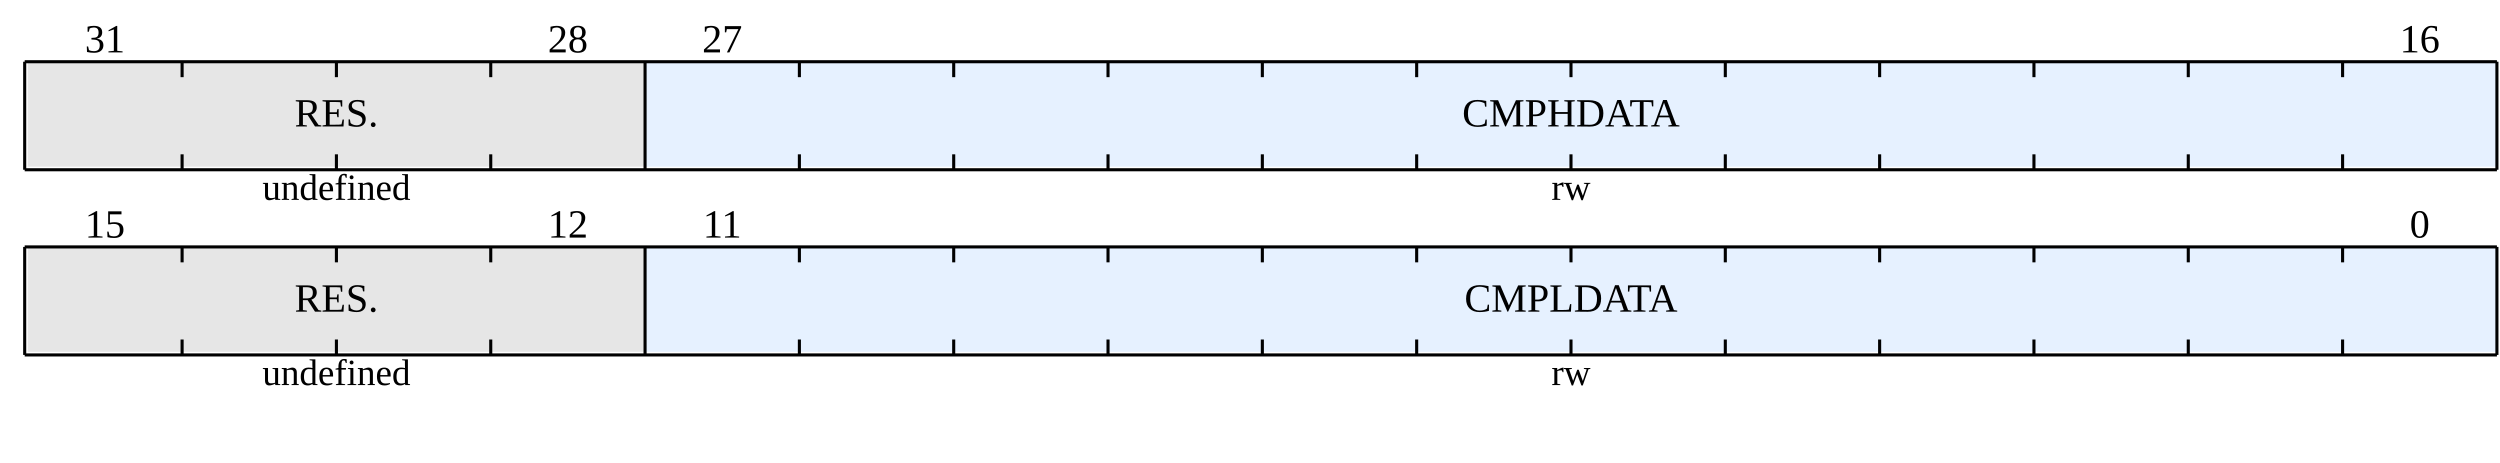
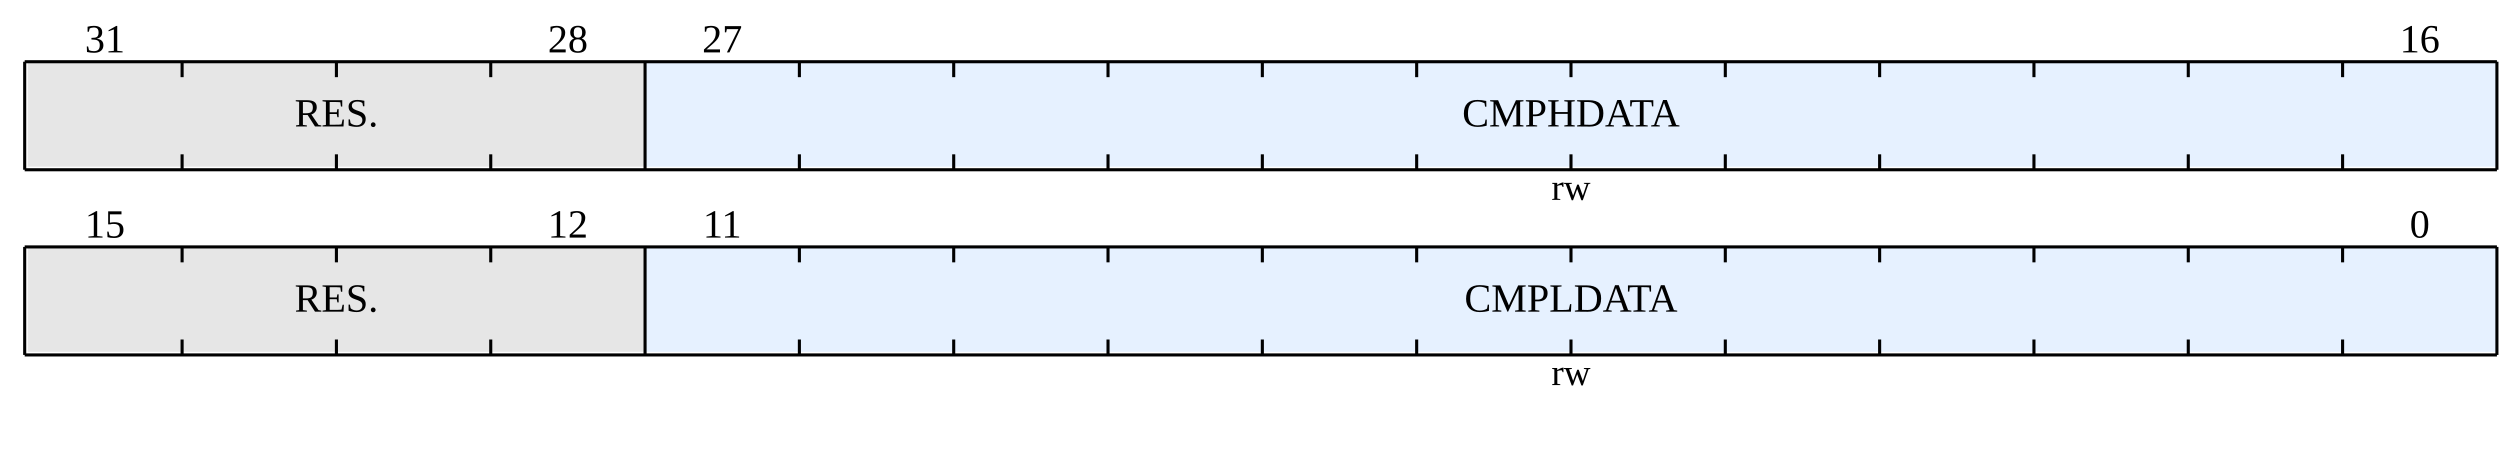
<svg xmlns="http://www.w3.org/2000/svg" width="810" height="150" viewBox="-8 0 810 150">
  <rect x="201" y="80" width="600" height="34" style="fill:#E6F1FF;" />
  <rect x="1" y="80" width="200" height="34" style="fill:#E6E6E6;" />
  <rect x="201" y="20" width="600" height="34" style="fill:#E6F1FF;" />
  <rect x="1" y="20" width="200" height="34" style="fill:#E6E6E6;" />
  <g transform="translate(501,92)">
    <text y="6" font-size="13" style="dominant-baseline:middle;text-anchor:middle;">CMPLDATA </text>
  </g>
  <g transform="translate(501,116)">
    <text y="6" font-size="12" style="dominant-baseline:middle;text-anchor:middle;">rw </text>
  </g>
  <g transform="translate(101,92)">
    <text y="6" font-size="13" style="dominant-baseline:middle;text-anchor:middle;">RES. </text>
  </g>
  <g transform="translate(101,116)">
-     <text y="6" font-size="12" style="dominant-baseline:middle;text-anchor:middle;">undefined </text>
+     <text y="6" font-size="12" style="dominant-baseline:middle;text-anchor:middle;">  </text>
  </g>
  <g transform="translate(501,32)">
    <text y="6" font-size="13" style="dominant-baseline:middle;text-anchor:middle;">CMPHDATA </text>
  </g>
  <g transform="translate(501,56)">
    <text y="6" font-size="12" style="dominant-baseline:middle;text-anchor:middle;">rw </text>
  </g>
  <g transform="translate(101,32)">
    <text y="6" font-size="13" style="dominant-baseline:middle;text-anchor:middle;">RES. </text>
  </g>
  <g transform="translate(101,56)">
-     <text y="6" font-size="12" style="dominant-baseline:middle;text-anchor:middle;">undefined </text>
+     <text y="6" font-size="12" style="dominant-baseline:middle;text-anchor:middle;">  </text>
  </g>
  <g transform="translate(176,68)">
    <text y="6" font-size="13" style="dominant-baseline:middle;text-anchor:middle;">12 </text>
  </g>
  <g transform="translate(226,68)">
    <text y="6" font-size="13" style="dominant-baseline:middle;text-anchor:middle;">11 </text>
  </g>
  <g transform="translate(-24,68)">
    <text y="6" font-size="13" style="dominant-baseline:middle;text-anchor:middle;">16 </text>
  </g>
  <g transform="translate(26,68)">
    <text y="6" font-size="13" style="dominant-baseline:middle;text-anchor:middle;">15 </text>
  </g>
  <g transform="translate(176,8)">
    <text y="6" font-size="13" style="dominant-baseline:middle;text-anchor:middle;">28 </text>
  </g>
  <g transform="translate(226,8)">
    <text y="6" font-size="13" style="dominant-baseline:middle;text-anchor:middle;">27 </text>
  </g>
  <g transform="translate(-24,8)">
    <text y="6" font-size="13" style="dominant-baseline:middle;text-anchor:middle;">32 </text>
  </g>
  <g transform="translate(26,8)">
    <text y="6" font-size="13" style="dominant-baseline:middle;text-anchor:middle;">31 </text>
  </g>
  <line x1="751" y1="80" x2="751" y2="85" stroke="black" stroke-width="1" />
  <line x1="751" y1="115" x2="751" y2="110" stroke="black" stroke-width="1" />
  <line x1="701" y1="80" x2="701" y2="85" stroke="black" stroke-width="1" />
  <line x1="701" y1="115" x2="701" y2="110" stroke="black" stroke-width="1" />
  <line x1="651" y1="80" x2="651" y2="85" stroke="black" stroke-width="1" />
  <line x1="651" y1="115" x2="651" y2="110" stroke="black" stroke-width="1" />
  <line x1="601" y1="80" x2="601" y2="85" stroke="black" stroke-width="1" />
  <line x1="601" y1="115" x2="601" y2="110" stroke="black" stroke-width="1" />
  <line x1="551" y1="80" x2="551" y2="85" stroke="black" stroke-width="1" />
  <line x1="551" y1="115" x2="551" y2="110" stroke="black" stroke-width="1" />
  <line x1="501" y1="80" x2="501" y2="85" stroke="black" stroke-width="1" />
  <line x1="501" y1="115" x2="501" y2="110" stroke="black" stroke-width="1" />
  <line x1="451" y1="80" x2="451" y2="85" stroke="black" stroke-width="1" />
  <line x1="451" y1="115" x2="451" y2="110" stroke="black" stroke-width="1" />
  <line x1="401" y1="80" x2="401" y2="85" stroke="black" stroke-width="1" />
  <line x1="401" y1="115" x2="401" y2="110" stroke="black" stroke-width="1" />
  <line x1="351" y1="80" x2="351" y2="85" stroke="black" stroke-width="1" />
  <line x1="351" y1="115" x2="351" y2="110" stroke="black" stroke-width="1" />
  <line x1="301" y1="80" x2="301" y2="85" stroke="black" stroke-width="1" />
  <line x1="301" y1="115" x2="301" y2="110" stroke="black" stroke-width="1" />
  <line x1="251" y1="80" x2="251" y2="85" stroke="black" stroke-width="1" />
  <line x1="251" y1="115" x2="251" y2="110" stroke="black" stroke-width="1" />
  <line x1="201" y1="80" x2="201" y2="115" stroke="black" stroke-width="1" />
  <line x1="151" y1="80" x2="151" y2="85" stroke="black" stroke-width="1" />
  <line x1="151" y1="115" x2="151" y2="110" stroke="black" stroke-width="1" />
  <line x1="101" y1="80" x2="101" y2="85" stroke="black" stroke-width="1" />
  <line x1="101" y1="115" x2="101" y2="110" stroke="black" stroke-width="1" />
  <line x1="51" y1="80" x2="51" y2="85" stroke="black" stroke-width="1" />
  <line x1="51" y1="115" x2="51" y2="110" stroke="black" stroke-width="1" />
  <line x1="751" y1="20" x2="751" y2="25" stroke="black" stroke-width="1" />
  <line x1="751" y1="55" x2="751" y2="50" stroke="black" stroke-width="1" />
  <line x1="701" y1="20" x2="701" y2="25" stroke="black" stroke-width="1" />
  <line x1="701" y1="55" x2="701" y2="50" stroke="black" stroke-width="1" />
  <line x1="651" y1="20" x2="651" y2="25" stroke="black" stroke-width="1" />
  <line x1="651" y1="55" x2="651" y2="50" stroke="black" stroke-width="1" />
  <line x1="601" y1="20" x2="601" y2="25" stroke="black" stroke-width="1" />
  <line x1="601" y1="55" x2="601" y2="50" stroke="black" stroke-width="1" />
  <line x1="551" y1="20" x2="551" y2="25" stroke="black" stroke-width="1" />
  <line x1="551" y1="55" x2="551" y2="50" stroke="black" stroke-width="1" />
  <line x1="501" y1="20" x2="501" y2="25" stroke="black" stroke-width="1" />
  <line x1="501" y1="55" x2="501" y2="50" stroke="black" stroke-width="1" />
  <line x1="451" y1="20" x2="451" y2="25" stroke="black" stroke-width="1" />
  <line x1="451" y1="55" x2="451" y2="50" stroke="black" stroke-width="1" />
  <line x1="401" y1="20" x2="401" y2="25" stroke="black" stroke-width="1" />
  <line x1="401" y1="55" x2="401" y2="50" stroke="black" stroke-width="1" />
  <line x1="351" y1="20" x2="351" y2="25" stroke="black" stroke-width="1" />
  <line x1="351" y1="55" x2="351" y2="50" stroke="black" stroke-width="1" />
  <line x1="301" y1="20" x2="301" y2="25" stroke="black" stroke-width="1" />
  <line x1="301" y1="55" x2="301" y2="50" stroke="black" stroke-width="1" />
  <line x1="251" y1="20" x2="251" y2="25" stroke="black" stroke-width="1" />
  <line x1="251" y1="55" x2="251" y2="50" stroke="black" stroke-width="1" />
  <line x1="201" y1="20" x2="201" y2="55" stroke="black" stroke-width="1" />
  <line x1="151" y1="20" x2="151" y2="25" stroke="black" stroke-width="1" />
  <line x1="151" y1="55" x2="151" y2="50" stroke="black" stroke-width="1" />
  <line x1="101" y1="20" x2="101" y2="25" stroke="black" stroke-width="1" />
  <line x1="101" y1="55" x2="101" y2="50" stroke="black" stroke-width="1" />
  <line x1="51" y1="20" x2="51" y2="25" stroke="black" stroke-width="1" />
  <line x1="51" y1="55" x2="51" y2="50" stroke="black" stroke-width="1" />
  <line x1="0" y1="20" x2="801" y2="20" stroke="black" stroke-width="1" />
  <line x1="0" y1="20" x2="0" y2="55" stroke="black" stroke-width="1" />
  <line x1="0" y1="55" x2="801" y2="55" stroke="black" stroke-width="1" />
  <line x1="801" y1="20" x2="801" y2="55" stroke="black" stroke-width="1" />
  <line x1="0" y1="80" x2="801" y2="80" stroke="black" stroke-width="1" />
  <line x1="0" y1="80" x2="0" y2="115" stroke="black" stroke-width="1" />
  <line x1="0" y1="115" x2="801" y2="115" stroke="black" stroke-width="1" />
  <line x1="801" y1="80" x2="801" y2="115" stroke="black" stroke-width="1" />
  <g transform="translate(776,8)">
    <text y="6" font-size="13" style="dominant-baseline:middle;text-anchor:middle;">16 </text>
  </g>
  <g transform="translate(776,68)">
    <text y="6" font-size="13" style="dominant-baseline:middle;text-anchor:middle;">0 </text>
  </g>
</svg>
